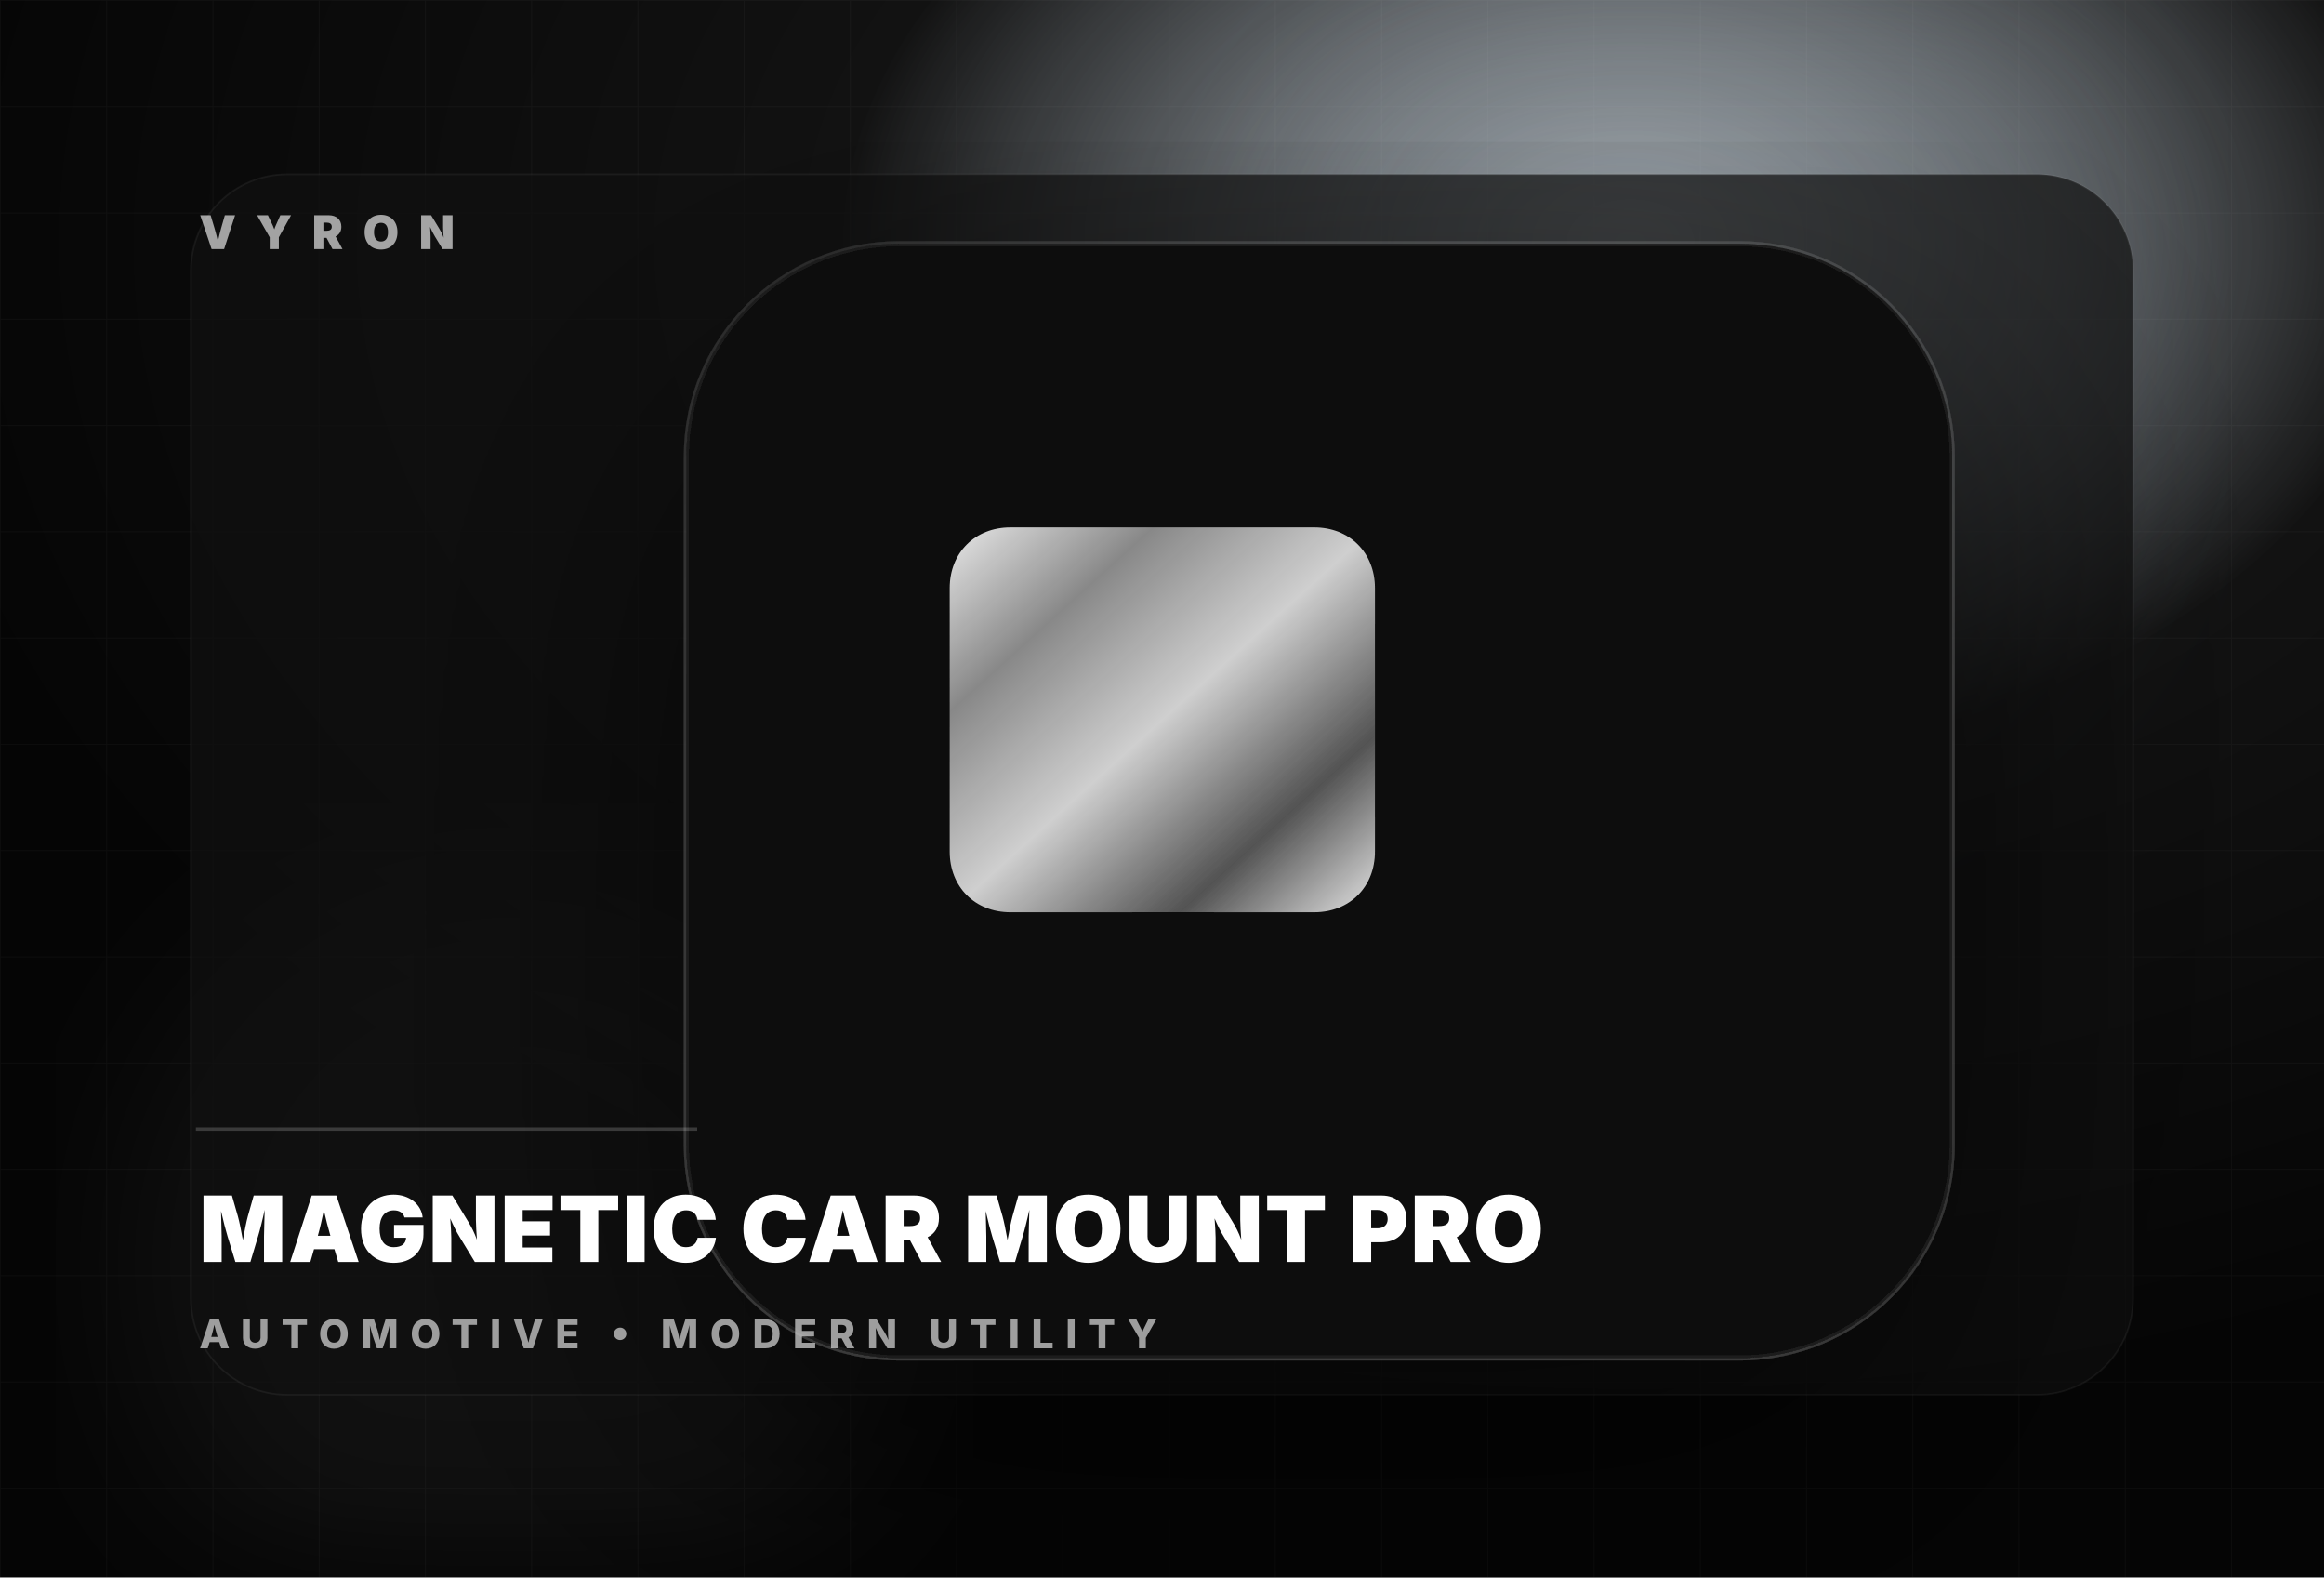
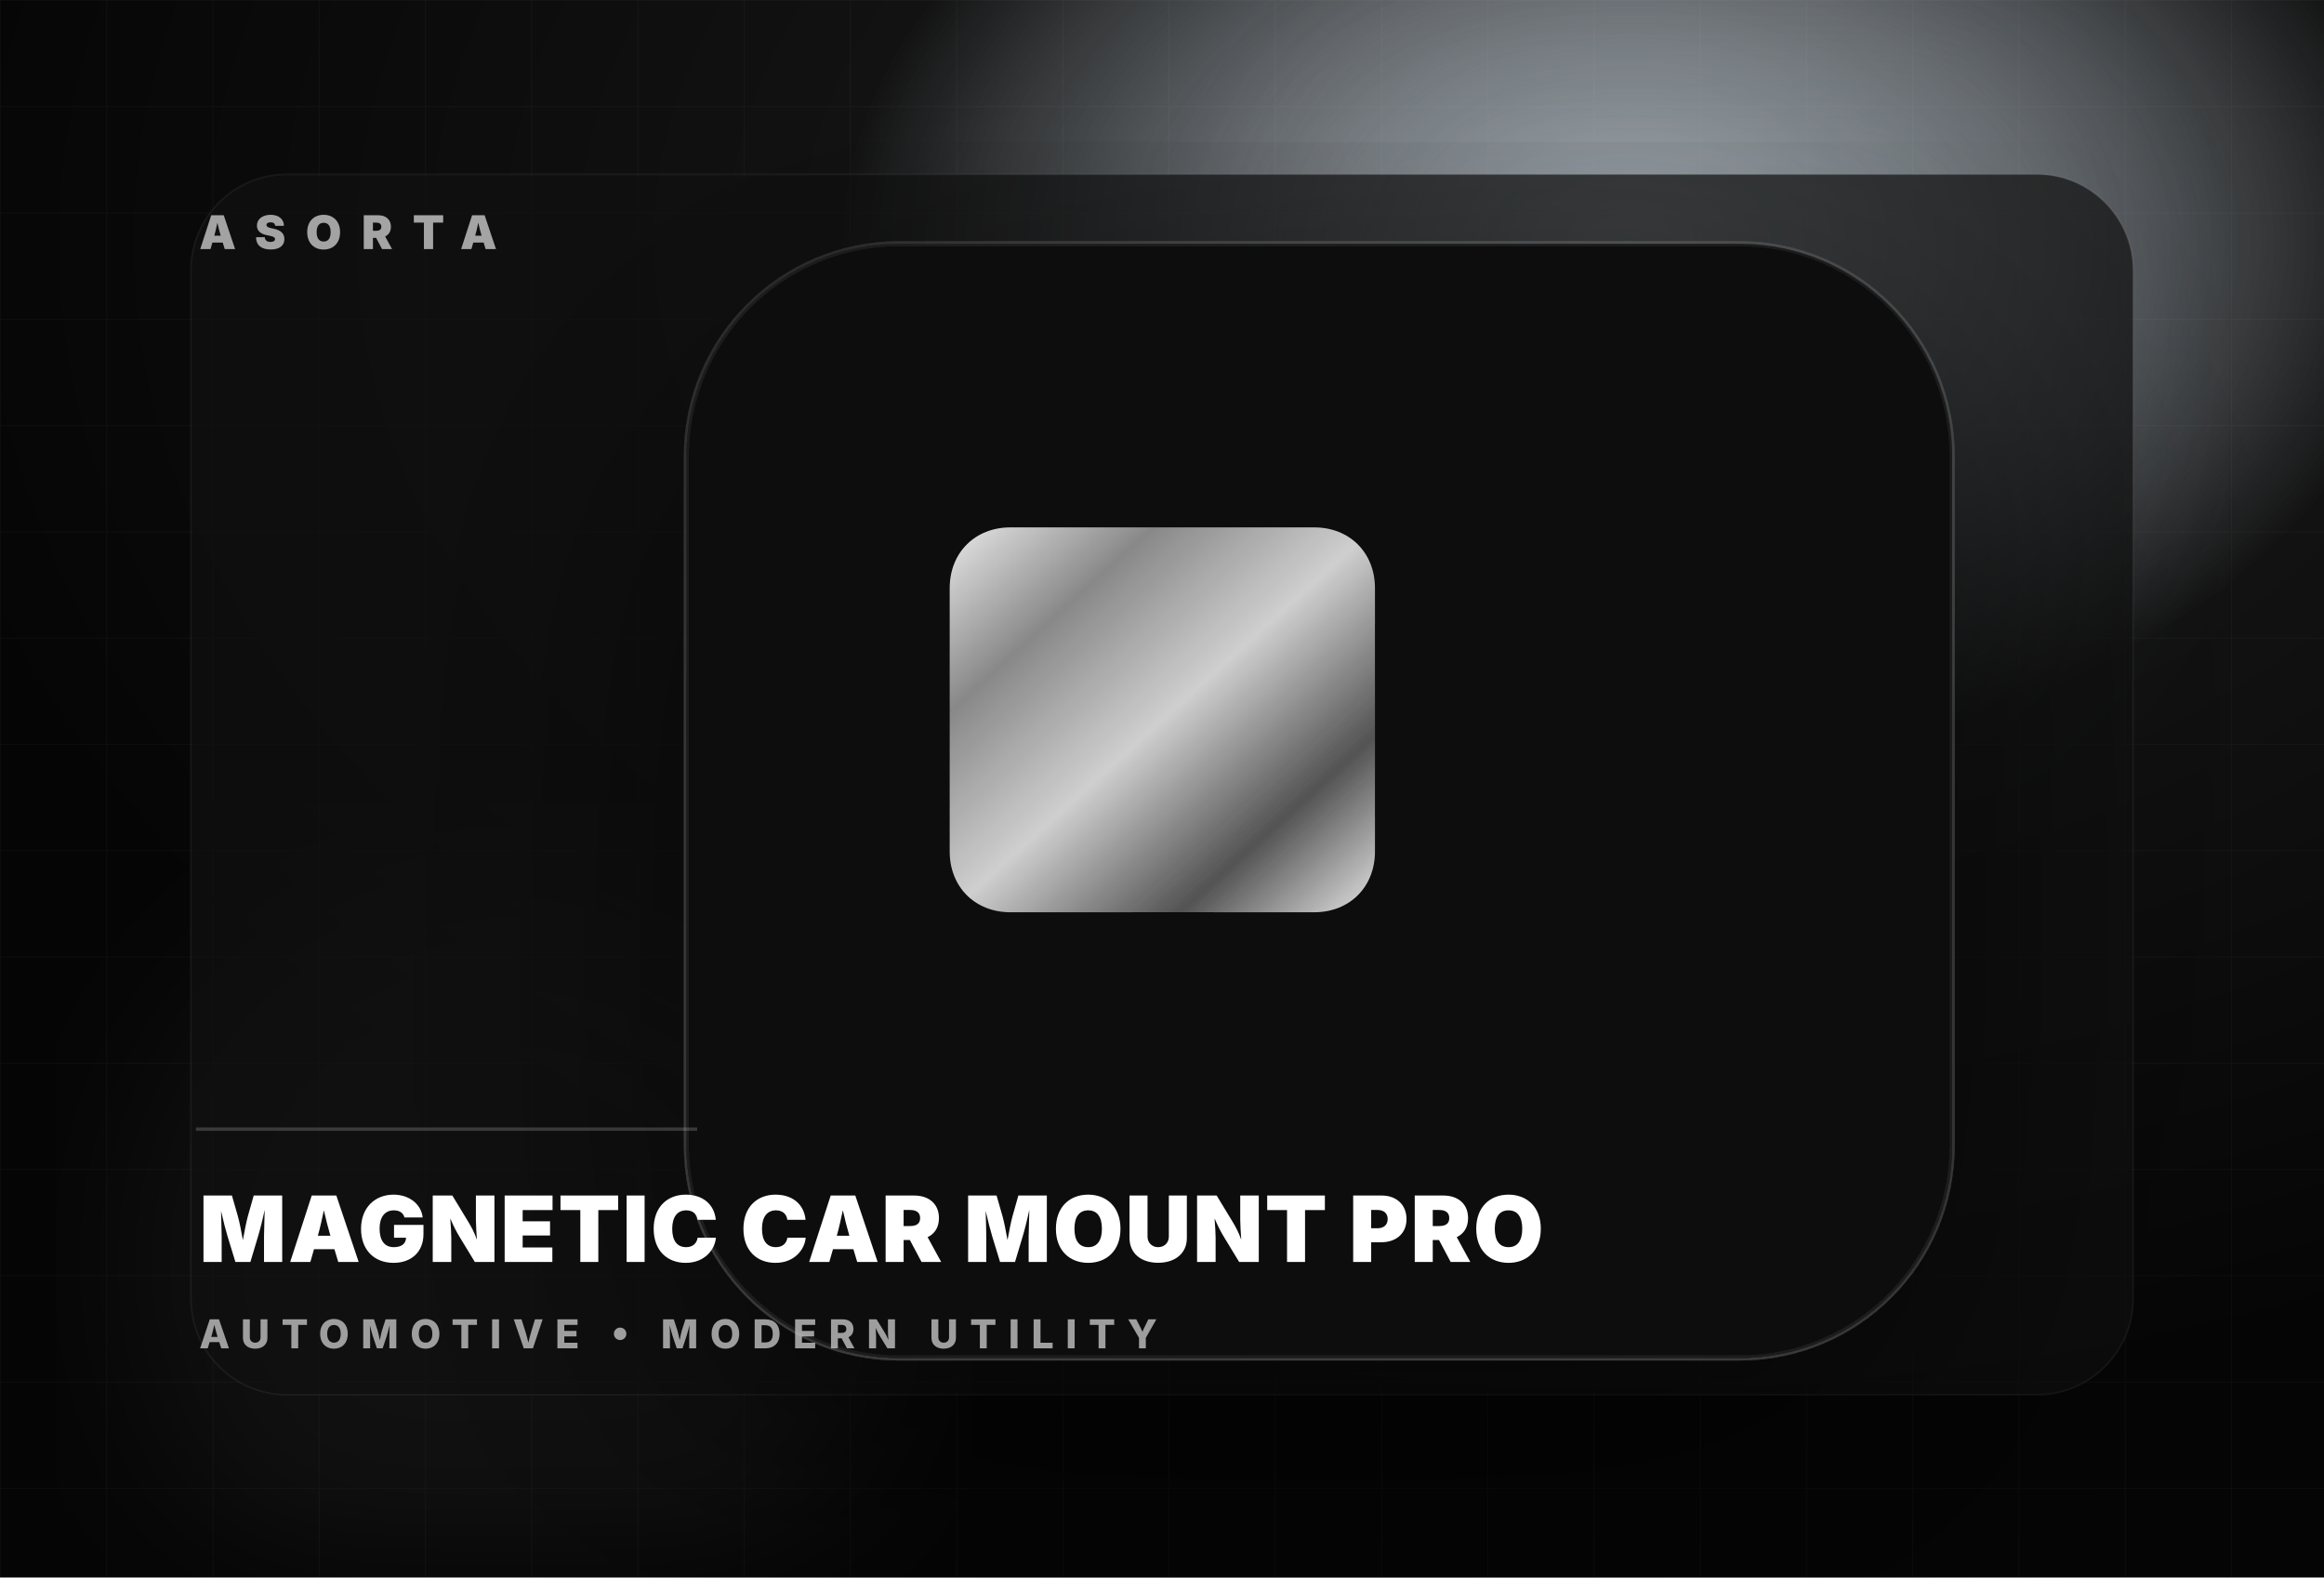
<svg xmlns="http://www.w3.org/2000/svg" width="1400" height="950" viewBox="0 0 1400 950">
  <defs>
    <radialGradient id="g1" cx="70%" cy="15%" r="75%">
      <stop offset="0" stop-color="#6A7680" stop-opacity="0.55" />
      <stop offset="0.45" stop-color="#121212" />
      <stop offset="1" stop-color="#050505" />
    </radialGradient>
    <linearGradient id="metal" x1="0" y1="0" x2="1" y2="1">
      <stop offset="0" stop-color="#f2f2f2" />
      <stop offset="0.24" stop-color="#8e8e8e" />
      <stop offset="0.5" stop-color="#d8d8d8" />
      <stop offset="0.77" stop-color="#565656" />
      <stop offset="1" stop-color="#ededed" />
    </linearGradient>
    <filter id="shadow" x="-40%" y="-40%" width="180%" height="180%">
      <feDropShadow dx="0" dy="28" stdDeviation="35" flood-color="#000" flood-opacity="0.55" />
    </filter>
    <filter id="soft">
      <feGaussianBlur stdDeviation="50" />
    </filter>
    <pattern id="grid" width="64" height="64" patternUnits="userSpaceOnUse">
      <path d="M64 0H0V64" fill="none" stroke="#fff" stroke-opacity=".035" stroke-width="1" />
    </pattern>
  </defs>
  <rect width="1400" height="950" fill="url(#g1)" />
  <rect width="1400" height="950" fill="url(#grid)" />
  <circle cx="1030" cy="210" r="260" fill="#6A7680" opacity=".16" filter="url(#soft)" />
  <circle cx="310" cy="760" r="230" fill="#D6D6D6" opacity=".055" filter="url(#soft)" />
  <rect x="115" y="105" width="1170" height="735" rx="58" fill="#101010" opacity=".7" stroke="#fff" stroke-opacity=".08" />
  <g transform="translate(505 220) scale(3.05)" filter="url(#shadow)">
    <rect x="-30" y="-24" width="250" height="220" rx="42" fill="#0b0b0b" stroke="#fff" stroke-opacity=".08" />
    <path d="M34 32 H94 C101 32 106 37 106 44 V96 C106 103 101 108 94 108 H34 C27 108 22 103 22 96 V44 C22 37 27 32 34 32 Z M48 44 H80 V96 H48 Z" fill="url(#metal)" opacity=".95" />
  </g>
-   <text x="120" y="150" fill="#fff" opacity=".62" font-family="Inter,Arial,sans-serif" font-size="28" font-weight="900" letter-spacing="12">VYRON</text>
+   <text x="120" y="150" fill="#fff" opacity=".62" font-family="Inter,Arial,sans-serif" font-size="28" font-weight="900" letter-spacing="12">ASORTA</text>
  <text x="120" y="760" fill="#fff" font-family="Inter,Arial,sans-serif" font-size="55" font-weight="900" letter-spacing="1">MAGNETIC CAR MOUNT PRO</text>
  <text x="120" y="812" fill="#D6D6D6" opacity=".72" font-family="Inter,Arial,sans-serif" font-size="24" font-weight="800" letter-spacing="7">AUTOMOTIVE • MODERN UTILITY</text>
  <path d="M118 680 H420" stroke="#fff" stroke-opacity=".18" stroke-width="2" />
</svg>
